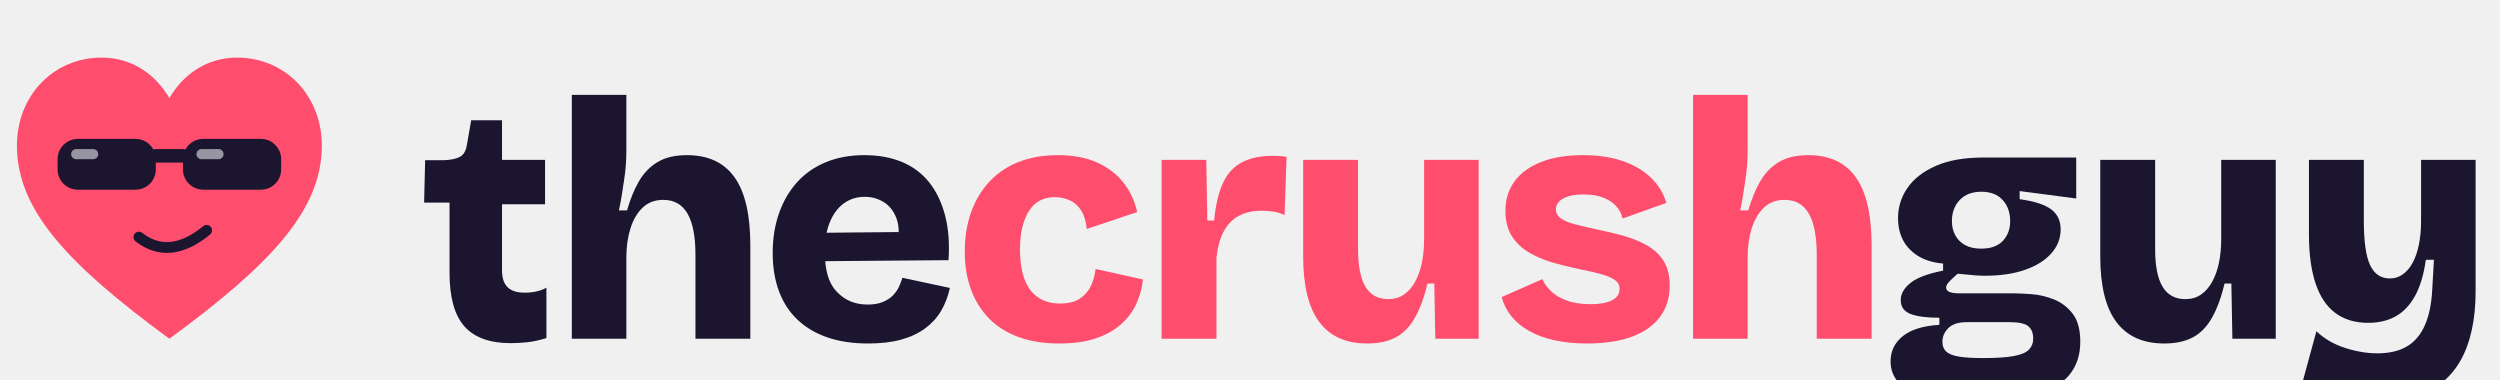
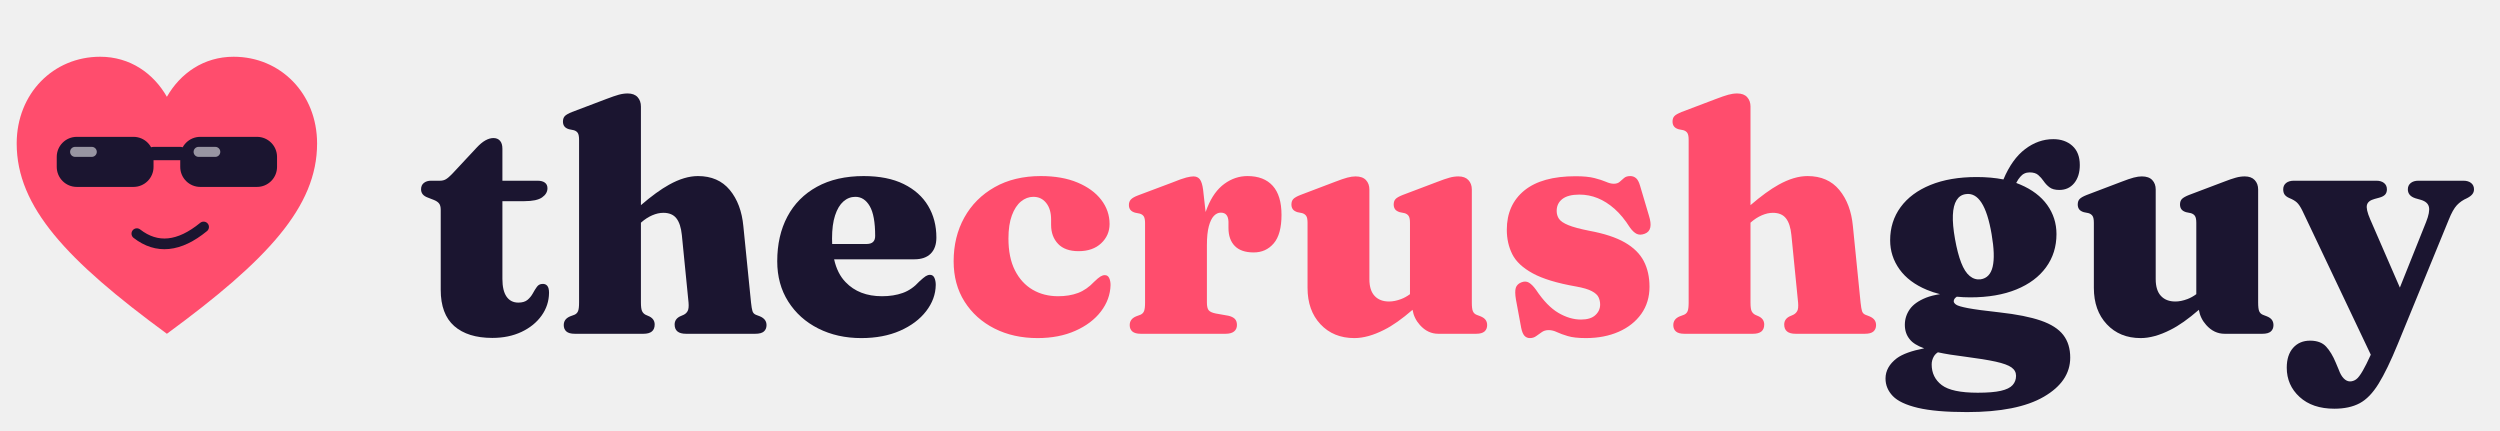
- <svg xmlns="http://www.w3.org/2000/svg" viewBox="0 0 738 112" width="738" height="112" role="img" aria-label="The Crush Guy">
-   <g transform="translate(0 10) scale(1.0)">
+ <svg xmlns="http://www.w3.org/2000/svg" viewBox="0 0 749 129" width="749" height="129" role="img" aria-label="The Crush Guy">
+   <g transform="translate(0 10)">
    <path d="M50 90 C20 68 5 52 5 33 C5 18 16 7 30 7 C39 7 46 12 50 19 C54 12 61 7 70 7 C84 7 95 18 95 33 C95 52 80 68 50 90 Z" fill="#FF4D6D" />
    <rect x="17" y="31" width="29" height="15" rx="6" fill="#1B1530" />
    <rect x="54" y="31" width="29" height="15" rx="6" fill="#1B1530" />
    <rect x="44" y="34" width="12" height="4" rx="2" fill="#1B1530" />
    <rect x="21" y="34" width="8" height="3" rx="1.5" fill="#FFFFFF" opacity="0.55" />
    <rect x="58" y="34" width="8" height="3" rx="1.5" fill="#FFFFFF" opacity="0.55" />
    <path d="M41 60 Q50 67 61 58" stroke="#1B1530" stroke-width="3.2" fill="none" stroke-linecap="round" />
  </g>
-   <path d="M150.8 101.3Q141.5 101.3 137.1 96.35Q132.7 91.4 132.7 80.5V59.8H125.2L125.5 47.3H130.9Q134.1 47.2 135.75 46.3Q137.4 45.4 137.8 42.9L139.1 35.5H148.2V47.2H160.9V60.3H148.2V79.8Q148.2 83.2 149.85 84.8Q151.5 86.4 154.9 86.4Q156.8 86.4 158.5 86.0Q160.2 85.6 161.3 84.9V99.8Q158.1 100.8 155.45 101.05Q152.8 101.3 150.8 101.3Z M168.8 100.0V28.0H184.9V44.5Q184.9 46.5 184.75 48.65Q184.6 50.8 184.25 53.05Q183.9 55.3 183.55 57.6Q183.2 59.9 182.7 62.1H185.1Q186.5 57.2 188.6 53.55Q190.7 49.9 194.1 47.85Q197.5 45.8 202.8 45.8Q212.2 45.8 216.85 52.35Q221.5 58.9 221.5 72.5V100.0H205.3V75.2Q205.3 67.1 202.95 63.05Q200.6 59.0 195.8 59.0Q192.1 59.0 189.7 61.3Q187.3 63.6 186.1 67.45Q184.9 71.3 184.9 76.0V100.0Z M256.2 101.4Q249.6 101.4 244.4 99.65Q239.2 97.9 235.55 94.5Q231.9 91.1 230 86.1Q228.1 81.1 228.1 74.6Q228.1 68.3 229.95 63.0Q231.8 57.7 235.25 53.85Q238.7 50.0 243.75 47.9Q248.8 45.8 255.1 45.8Q261.5 45.8 266.35 47.85Q271.2 49.9 274.35 53.9Q277.5 57.9 279.0 63.65Q280.5 69.4 280.0 76.8L243.6 77.1Q244.1 83.2 247.1 86.2Q250.6 89.9 256.1 89.9Q258.8 89.9 260.6 89.15Q262.4 88.4 263.55 87.25Q264.7 86.1 265.35 84.7Q266.0 83.3 266.4 82.0L280.4 85.0Q279.6 88.7 277.85 91.7Q276.1 94.7 273.15 96.9Q270.2 99.1 266.05 100.25Q261.9 101.4 256.2 101.4ZM244 68.7 265.3 68.5Q265.3 66.0 264.5 64.1Q263.2 61.0 260.7 59.55Q258.2 58.1 255.3 58.1Q251.8 58.1 249.15 60.0Q246.5 61.9 245 65.5Q244.4 66.9 244 68.7Z" fill="#1B1530" />
-   <path d="M312.7 101.4Q305.9 101.4 300.7 99.5Q295.5 97.6 292 94.05Q288.5 90.5 286.65 85.5Q284.8 80.5 284.8 74.3Q284.8 67.9 286.65 62.7Q288.5 57.5 292 53.7Q295.5 49.9 300.6 47.85Q305.7 45.8 312.3 45.8Q318.9 45.8 323.7 47.9Q328.5 50.0 331.55 53.8Q334.6 57.6 335.7 62.6L320.8 67.6Q320.5 64.3 319.2 62.2Q317.9 60.1 315.85 59.15Q313.8 58.2 311.4 58.2Q308.9 58.2 307.0 59.2Q305.1 60.2 303.8 62.2Q302.5 64.2 301.8 67.05Q301.1 69.9 301.1 73.6Q301.1 78.9 302.45 82.45Q303.8 86.0 306.45 87.8Q309.1 89.6 312.9 89.6Q316.8 89.6 319.0 88.0Q321.2 86.4 322.2 84.05Q323.2 81.7 323.4 79.4L337.4 82.5Q337.0 86.2 335.45 89.65Q333.9 93.1 330.9 95.75Q327.9 98.4 323.45 99.9Q319 101.4 312.7 101.4Z M342.9 100.0V47.2H356.1L356.4 65.1H358.4Q359.1 58.1 361.05 53.95Q363.0 49.8 366.65 47.9Q370.3 46.0 375.7 46.0Q376.5 46.0 377.5 46.05Q378.5 46.1 379.8 46.3L379.2 63.5Q377.6 62.7 375.75 62.45Q373.9 62.2 372.5 62.2Q368.6 62.2 365.75 63.7Q362.9 65.2 361.25 68.3Q359.6 71.4 359.1 76.1V100.0Z M403.6 101.4Q394.2 101.4 389.45 95.05Q384.7 88.7 384.7 75.7V47.2H400.9V73.6Q400.9 81.0 403.1 84.65Q405.3 88.3 409.8 88.3Q412.5 88.3 414.45 86.95Q416.4 85.6 417.75 83.15Q419.1 80.7 419.75 77.5Q420.4 74.3 420.4 70.5V47.2H436.5V100.0H423.7L423.4 83.7H421.4Q419.9 89.9 417.65 93.85Q415.4 97.8 412.0 99.6Q408.6 101.4 403.6 101.4Z M468.5 101.4Q463.2 101.4 458.9 100.45Q454.6 99.5 451.4 97.7Q448.2 95.9 446.15 93.35Q444.1 90.8 443.3 87.7L455.3 82.4Q456 84.1 457.75 85.85Q459.5 87.6 462.45 88.7Q465.4 89.8 469.6 89.8Q473.6 89.8 475.85 88.65Q478.1 87.5 478.1 85.3Q478.1 83.7 476.85 82.75Q475.6 81.8 473.1 81.05Q470.6 80.3 466.9 79.6Q463.1 78.8 459.2 77.75Q455.3 76.7 451.9 74.85Q448.5 73.0 446.45 69.95Q444.4 66.9 444.4 62.2Q444.4 57.3 447.0 53.65Q449.6 50.0 454.75 47.9Q459.9 45.8 467.3 45.8Q473.9 45.8 478.9 47.5Q483.9 49.2 487.25 52.35Q490.6 55.5 491.9 59.9L479 64.5Q478.5 62.3 476.95 60.7Q475.4 59.1 473.05 58.25Q470.7 57.4 467.5 57.4Q463.6 57.4 461.45 58.6Q459.3 59.8 459.3 61.8Q459.3 63.4 460.75 64.45Q462.2 65.5 464.9 66.2Q467.6 66.9 471.3 67.7Q475.2 68.5 479.05 69.55Q482.9 70.6 486.05 72.35Q489.2 74.1 491.05 76.95Q492.9 79.8 492.9 84.3Q492.9 89.6 490.1 93.45Q487.3 97.3 481.85 99.35Q476.4 101.4 468.5 101.4Z M499.8 100.0V28.0H515.9V44.5Q515.9 46.5 515.75 48.65Q515.6 50.8 515.25 53.05Q514.9 55.3 514.55 57.6Q514.2 59.9 513.7 62.1H516.1Q517.5 57.2 519.6 53.55Q521.7 49.9 525.1 47.85Q528.5 45.8 533.8 45.8Q543.2 45.8 547.85 52.35Q552.5 58.9 552.5 72.5V100.0H536.3V75.2Q536.3 67.1 533.95 63.05Q531.6 59.0 526.8 59.0Q523.1 59.0 520.7 61.3Q518.3 63.6 517.1 67.45Q515.9 71.3 515.9 76.0V100.0Z" fill="#FF4D6D" />
-   <path d="M583.4 118.5Q574.6 118.5 568.95 117.15Q563.3 115.8 560.7 113.15Q558.1 110.5 558.1 106.7Q558.1 102.1 561.75 99.2Q565.4 96.3 572.5 95.9V93.8Q567.0 93.8 564.05 92.7Q561.1 91.6 561.1 88.6Q561.1 85.8 564.0 83.5Q566.9 81.2 573.6 79.9V77.8Q567.5 77.3 563.9 73.75Q560.3 70.2 560.3 64.4Q560.3 59.5 563.1 55.45Q565.9 51.4 571.5 48.95Q577.1 46.5 585.5 46.5H612.9V58.6L596.2 56.4V58.8Q602.7 59.7 605.5 61.8Q608.3 63.9 608.3 67.7Q608.3 71.7 605.55 74.8Q602.8 77.9 597.8 79.65Q592.8 81.4 585.9 81.4Q584.7 81.4 583.25 81.3Q581.8 81.2 577.9 80.8Q576.3 82.2 575.4 83.15Q574.5 84.1 574.5 84.9Q574.5 85.5 575.0 85.9Q575.5 86.3 576.45 86.45Q577.4 86.6 578.5 86.6H594.6Q596.6 86.6 599.85 86.85Q603.1 87.1 606.35 88.4Q609.6 89.7 611.85 92.6Q614.1 95.5 614.1 100.9Q614.1 106.8 610.8 110.75Q607.5 114.7 600.7 116.6Q593.9 118.5 583.4 118.5ZM585.5 105.7Q591.3 105.7 594.5 105.1Q597.7 104.5 598.95 103.2Q600.2 101.9 600.2 100.0Q600.2 98.2 599.5 97.15Q598.8 96.1 597.7 95.7Q596.6 95.3 595.45 95.2Q594.3 95.1 593.5 95.1H580.6Q576.9 95.1 575.15 96.85Q573.4 98.6 573.4 100.9Q573.4 102.8 574.6 103.85Q575.8 104.9 578.45 105.3Q581.1 105.7 585.5 105.7ZM584.8 73.4Q589.1 73.4 591.25 71.1Q593.4 68.8 593.4 65.3Q593.4 61.5 591.2 59.05Q589.0 56.6 584.9 56.6Q580.8 56.6 578.5 59.05Q576.2 61.5 576.2 65.3Q576.2 67.6 577.2 69.45Q578.2 71.3 580.1 72.35Q582.0 73.4 584.8 73.4Z M638.9 101.4Q629.5 101.4 624.75 95.05Q620.0 88.7 620.0 75.7V47.2H636.2V73.6Q636.2 81.0 638.4 84.65Q640.6 88.3 645.1 88.3Q647.8 88.3 649.75 86.95Q651.7 85.6 653.05 83.15Q654.4 80.7 655.05 77.5Q655.7 74.3 655.7 70.5V47.2H671.8V100.0H659.0L658.7 83.7H656.7Q655.2 89.9 652.95 93.85Q650.7 97.8 647.3 99.6Q643.9 101.4 638.9 101.4Z M702.5 118.4Q698.5 118.4 694.3 117.7Q690.1 117.0 686.35 115.65Q682.6 114.3 679.9 112.1L683.8 97.8Q687.3 101.1 692.25 102.7Q697.2 104.3 701.8 104.3Q707.1 104.3 710.55 102.25Q714.0 100.2 715.85 95.95Q717.7 91.7 718.0 85.4L718.5 76.7H716.1Q715.2 83.2 712.95 87.3Q710.7 91.4 707.25 93.35Q703.8 95.3 699.1 95.3Q693.3 95.3 689.4 92.4Q685.5 89.5 683.55 83.65Q681.6 77.8 681.6 69.1V47.2H697.8V65.1Q697.8 74.3 699.65 78.25Q701.5 82.2 705.5 82.2Q707.6 82.2 709.3 81.0Q711.0 79.8 712.2 77.6Q713.4 75.4 714.05 72.25Q714.7 69.1 714.7 65.2V47.2H730.8V86.0Q730.8 92.3 729.65 97.5Q728.5 102.7 726.25 106.6Q724.0 110.5 720.6 113.15Q717.2 115.8 712.7 117.1Q708.2 118.4 702.5 118.4Z" fill="#1B1530" />
+   <path d="M129.93 59.88 128.21 59.21Q127.15 58.83 126.65 58.21Q126.15 57.59 126.15 56.72Q126.15 55.48 126.99 54.81Q127.82 54.14 129.16 54.14H131.89Q132.85 54.14 133.62 53.68Q134.38 53.23 135.53 52.03L142.81 44.23Q144.2 42.74 145.44 42.05Q146.69 41.36 147.84 41.36Q149.08 41.36 149.8 42.17Q150.52 42.98 150.52 44.56V54.14H161.05Q162.44 54.14 163.23 54.71Q164.02 55.29 164.02 56.39Q164.02 58.02 162.41 59.14Q160.81 60.27 157.12 60.27H150.52V83.58Q150.52 87.07 151.76 88.87Q153.01 90.66 155.3 90.66Q157.07 90.66 158.06 89.83Q159.04 88.99 159.64 87.89Q160.23 86.79 160.86 85.93Q161.48 85.06 162.58 85.06Q163.44 85.02 163.97 85.64Q164.49 86.26 164.49 87.74Q164.45 91.48 162.27 94.54Q160.09 97.61 156.26 99.43Q152.43 101.24 147.5 101.24Q140.13 101.24 136.08 97.68Q132.04 94.11 132.04 86.84V62.85Q132.04 61.56 131.53 60.94Q131.03 60.31 129.93 59.88ZM192.02 31.93V61.46Q196.81 57.35 200.45 55.34Q205.09 52.75 209.11 52.75Q215.19 52.75 218.64 56.91Q222.09 61.08 222.71 67.78L225.01 90.66Q225.2 92.44 225.44 93.2Q225.68 93.97 226.44 94.3L227.69 94.78Q228.69 95.21 229.17 95.86Q229.65 96.51 229.65 97.41Q229.65 98.61 228.86 99.31Q228.07 100 226.3 100H205.52Q202.12 100 202.12 97.22Q202.12 95.64 203.65 94.83L204.85 94.3Q205.62 93.92 206.02 93.18Q206.43 92.44 206.29 90.66L204.28 70.41Q203.94 67.06 202.65 65.41Q201.36 63.76 198.72 63.76Q197.14 63.76 195.42 64.5Q193.7 65.24 192.12 66.63L192.02 66.73V90.66Q192.02 92.48 192.36 93.2Q192.69 93.92 193.41 94.3L194.61 94.83Q196.14 95.64 196.14 97.22Q196.14 100 192.79 100H172.2Q170.48 100 169.69 99.31Q168.9 98.61 168.9 97.41Q168.9 96.51 169.35 95.86Q169.81 95.21 170.81 94.78L172.11 94.3Q172.87 93.97 173.18 93.23Q173.49 92.48 173.49 90.66V41.88Q173.49 40.45 173.11 39.85Q172.73 39.25 171.91 39.01L170.48 38.72Q169.52 38.44 169.09 37.86Q168.66 37.29 168.66 36.43Q168.66 35.37 169.23 34.77Q169.81 34.18 171.39 33.55L181.73 29.63Q183.98 28.77 185.37 28.38Q186.76 28 188.05 28Q190.01 28 191.02 29.1Q192.02 30.2 192.02 31.93ZM280.54 71.18Q280.54 74.29 278.84 75.99Q277.14 77.69 273.93 77.69H249.9Q250.86 82 253.35 84.54Q257.37 88.75 264.26 88.75Q267.71 88.75 270.46 87.77Q273.21 86.79 275.46 84.3Q276.71 83.15 277.35 82.74Q278 82.34 278.62 82.34Q279.53 82.34 279.94 83.22Q280.35 84.11 280.35 85.35Q280.3 89.56 277.47 93.23Q274.65 96.89 269.65 99.09Q264.64 101.29 258.04 101.29Q250.86 101.29 245.16 98.42Q239.46 95.55 236.16 90.35Q232.86 85.16 232.86 78.27Q232.86 70.61 235.9 64.89Q238.94 59.16 244.75 55.96Q250.57 52.75 258.76 52.75Q265.89 52.75 270.75 55.14Q275.61 57.54 278.07 61.68Q280.54 65.82 280.54 71.18ZM259.62 73.1Q262.2 73.1 262.2 70.7Q262.2 64.53 260.57 61.75Q258.95 58.97 256.27 58.97Q254.26 58.97 252.68 60.36Q251.1 61.75 250.19 64.53Q249.28 67.3 249.28 71.47Q249.28 72.28 249.32 73.1Z" fill="#1B1530" />
+   <path d="M332.43 67.11Q332.43 70.51 329.92 72.88Q327.4 75.25 323.14 75.25Q319.07 75.25 316.99 73.05Q314.91 70.85 314.91 67.4V65.77Q314.91 62.66 313.45 60.82Q311.99 58.97 309.6 58.97Q307.59 58.97 305.89 60.36Q304.19 61.75 303.16 64.53Q302.13 67.3 302.13 71.47Q302.13 77.16 304.07 80.99Q306.01 84.82 309.36 86.79Q312.71 88.75 317.02 88.75Q320.37 88.75 322.98 87.77Q325.59 86.79 327.84 84.39Q329.03 83.24 329.7 82.84Q330.37 82.43 330.99 82.43Q331.9 82.43 332.31 83.29Q332.72 84.15 332.72 85.4Q332.62 89.66 329.85 93.3Q327.07 96.94 322.16 99.11Q317.26 101.29 310.84 101.29Q303.61 101.29 297.94 98.42Q292.27 95.55 288.99 90.38Q285.71 85.21 285.71 78.27Q285.71 70.94 288.91 65.17Q292.12 59.4 297.99 56.08Q303.85 52.75 311.85 52.75Q318.21 52.75 322.83 54.69Q327.45 56.63 329.94 59.88Q332.43 63.14 332.43 67.11ZM360.44 56.77 361.2 63.52Q361.44 62.8 361.73 62.13Q363.64 57.39 366.83 55.07Q370.01 52.75 373.74 52.75Q378.68 52.75 381.31 55.67Q383.94 58.59 383.94 64.38Q383.94 70.18 381.62 72.9Q379.3 75.63 375.61 75.63Q371.83 75.63 369.94 73.69Q368.05 71.76 368.05 68.31V66.39Q368 65.1 367.45 64.41Q366.9 63.71 365.75 63.71Q364.6 63.71 363.67 64.69Q362.73 65.68 362.16 67.81Q361.59 69.94 361.59 73.43V90.66Q361.59 92.24 362.09 92.91Q362.59 93.59 364.22 93.92L368 94.59Q369.29 94.88 369.94 95.52Q370.59 96.17 370.59 97.37Q370.59 98.61 369.72 99.31Q368.86 100 367.19 100H341.77Q340.04 100 339.25 99.31Q338.46 98.61 338.46 97.41Q338.46 96.51 338.92 95.86Q339.37 95.21 340.38 94.78L341.67 94.3Q342.44 93.97 342.75 93.23Q343.06 92.48 343.06 90.71V66.87Q343.06 65.44 342.68 64.84Q342.29 64.24 341.48 64L340.04 63.71Q339.09 63.43 338.65 62.85Q338.22 62.28 338.22 61.41Q338.22 60.41 338.82 59.76Q339.42 59.12 340.95 58.54L351.01 54.76Q354.07 53.52 355.43 53.18Q356.8 52.85 357.56 52.85Q358.81 52.85 359.48 53.73Q360.15 54.62 360.44 56.77ZM391.74 86.26V66.73Q391.74 65.29 391.34 64.69Q390.93 64.1 390.16 63.86L388.73 63.57Q387.77 63.28 387.34 62.71Q386.91 62.13 386.91 61.27Q386.91 60.22 387.48 59.62Q388.06 59.02 389.64 58.4L399.98 54.47Q402.32 53.56 403.69 53.2Q405.05 52.85 406.11 52.85Q408.21 52.85 409.24 53.95Q410.27 55.05 410.27 56.77V83.63Q410.27 86.98 411.83 88.65Q413.38 90.33 416.16 90.33Q417.84 90.33 419.75 89.61Q421.14 89.09 422.43 88.13V66.73Q422.43 65.29 422.02 64.69Q421.62 64.1 420.8 63.86L419.37 63.57Q418.41 63.28 417.98 62.71Q417.55 62.13 417.55 61.27Q417.55 60.22 418.12 59.62Q418.7 59.02 420.28 58.4L430.66 54.47Q432.87 53.61 434.26 53.23Q435.64 52.85 436.94 52.85Q438.9 52.85 439.93 53.95Q440.96 55.05 440.96 56.77V90.66Q440.96 92.48 441.27 93.23Q441.58 93.97 442.35 94.3L443.59 94.78Q444.64 95.21 445.1 95.86Q445.55 96.51 445.55 97.41Q445.55 98.61 444.76 99.31Q443.97 100 442.25 100H430.9Q427.74 100 425.4 97.37Q423.63 95.4 423.2 92.82Q418.46 96.94 414.72 98.8Q409.84 101.29 405.77 101.29Q399.5 101.29 395.62 97.15Q391.74 93.01 391.74 86.26ZM473.65 95.74Q476.53 95.74 477.96 94.42Q479.4 93.11 479.4 91.24Q479.4 90.09 478.94 89.09Q478.49 88.08 476.93 87.24Q475.38 86.4 472.17 85.83Q463.7 84.35 459.22 81.9Q454.74 79.46 453.09 76.18Q451.44 72.9 451.44 68.84Q451.44 61.37 456.68 57.08Q461.93 52.8 472.03 52.8Q475.57 52.8 477.7 53.35Q479.83 53.9 481.15 54.47Q482.46 55.05 483.47 55.05Q484.62 55.05 485.26 54.47Q485.91 53.9 486.58 53.32Q487.25 52.75 488.45 52.75Q489.4 52.75 490.15 53.37Q490.89 53.99 491.37 55.67L494 64.53Q494.72 66.78 494.43 68.14Q494.14 69.51 492.76 70.03Q491.37 70.56 490.34 70.06Q489.31 69.55 488.3 68.12Q486.15 64.72 483.71 62.56Q481.27 60.41 478.66 59.36Q476.05 58.3 473.18 58.3Q469.78 58.3 468.08 59.62Q466.38 60.94 466.38 63.19Q466.38 64.53 467.07 65.56Q467.77 66.59 469.87 67.45Q471.98 68.31 476.05 69.12Q482.85 70.37 486.8 72.64Q490.74 74.91 492.47 78.22Q494.19 81.52 494.19 85.93Q494.19 90.57 491.73 94.04Q489.26 97.51 484.95 99.4Q480.64 101.29 475.14 101.29Q471.69 101.29 469.7 100.69Q467.72 100.1 466.45 99.5Q465.18 98.9 463.98 98.9Q462.79 98.9 461.93 99.5Q461.06 100.1 460.25 100.69Q459.44 101.29 458.34 101.29Q457.38 101.29 456.73 100.6Q456.09 99.9 455.75 98.23L454.17 89.71Q453.79 87.41 454.12 86.28Q454.46 85.16 455.7 84.63Q457.04 84.06 458.07 84.68Q459.1 85.3 460.2 86.84Q463.46 91.72 466.88 93.73Q470.3 95.74 473.65 95.74ZM524.45 31.93V61.46Q529.23 57.35 532.87 55.34Q537.52 52.75 541.54 52.75Q547.62 52.75 551.06 56.91Q554.51 61.08 555.13 67.78L557.43 90.66Q557.62 92.44 557.86 93.2Q558.1 93.97 558.87 94.3L560.11 94.78Q561.12 95.21 561.6 95.86Q562.07 96.51 562.07 97.41Q562.07 98.61 561.28 99.31Q560.49 100 558.72 100H537.95Q534.55 100 534.55 97.22Q534.55 95.64 536.08 94.83L537.28 94.3Q538.04 93.92 538.45 93.18Q538.86 92.44 538.71 90.66L536.7 70.41Q536.37 67.06 535.07 65.41Q533.78 63.76 531.15 63.76Q529.57 63.76 527.85 64.5Q526.12 65.24 524.54 66.63L524.45 66.73V90.66Q524.45 92.48 524.78 93.2Q525.12 93.92 525.84 94.3L527.03 94.83Q528.56 95.64 528.56 97.22Q528.56 100 525.21 100H504.63Q502.9 100 502.11 99.31Q501.32 98.61 501.32 97.41Q501.32 96.51 501.78 95.86Q502.23 95.21 503.24 94.78L504.53 94.3Q505.3 93.97 505.61 93.23Q505.92 92.48 505.92 90.66V41.88Q505.92 40.45 505.54 39.85Q505.15 39.25 504.34 39.01L502.9 38.72Q501.95 38.44 501.52 37.86Q501.09 37.29 501.09 36.43Q501.09 35.37 501.66 34.77Q502.23 34.18 503.81 33.55L514.15 29.63Q516.4 28.77 517.79 28.38Q519.18 28 520.47 28Q522.44 28 523.44 29.1Q524.45 30.2 524.45 31.93Z" fill="#FF4D6D" />
+   <path d="M599.08 93.59Q592.52 92.87 589.62 92.32Q586.73 91.77 586.03 91.26Q585.34 90.76 585.34 90.28Q585.34 89.76 585.77 89.28Q585.96 89.09 586.25 88.89Q588.16 89.09 590.27 89.09Q598.31 89.09 604.11 86.72Q609.9 84.35 613.01 80.06Q616.12 75.78 616.12 70.13Q616.12 65.29 613.35 61.41Q610.57 57.54 605.26 55.29Q604.68 55.05 604.06 54.81Q604.68 53.61 605.26 52.99Q606.36 51.65 608.08 51.65Q609.76 51.65 610.66 52.44Q611.57 53.23 612.29 54.28Q613.01 55.34 614.04 56.12Q615.07 56.91 616.98 56.91Q619.76 56.91 621.44 54.86Q623.11 52.8 623.11 49.45Q623.11 45.71 620.89 43.7Q618.66 41.69 615.16 41.69Q610.66 41.69 606.74 44.66Q602.81 47.63 600.23 53.76Q596.59 53.04 592.19 53.04Q584.19 53.04 578.37 55.41Q572.56 57.78 569.42 62.06Q566.29 66.35 566.29 71.99Q566.29 76.78 569.09 80.68Q571.89 84.59 577.3 86.84Q579.12 87.6 581.22 88.13Q578.78 88.51 577.06 89.18Q573.61 90.57 572.15 92.68Q570.69 94.78 570.69 97.32Q570.69 99.9 572.18 101.68Q573.42 103.26 576.48 104.36Q570.84 105.46 568.3 107.32Q564.9 109.91 564.9 113.4Q564.9 116.37 567.08 118.65Q569.26 120.92 574.59 122.19Q579.93 123.46 589.31 123.46Q604.44 123.46 612.34 118.86Q620.24 114.27 620.24 107.13Q620.24 103.06 618.16 100.36Q616.07 97.65 611.43 96.05Q606.79 94.45 599.08 93.59ZM588.93 58.16Q591.71 57.73 593.65 60.72Q595.59 63.71 596.69 70.18Q597.79 76.59 597 79.92Q596.21 83.24 593.43 83.68Q591.61 83.91 590.13 82.69Q588.64 81.47 587.57 78.7Q586.49 75.92 585.72 71.61Q584.96 67.35 585.08 64.45Q585.2 61.56 586.18 59.98Q587.16 58.4 588.93 58.16ZM580.6 105.55Q583.9 106.27 588.64 106.85Q594.53 107.61 597.91 108.35Q601.28 109.1 602.65 110.08Q604.01 111.06 604.01 112.59Q604.01 114.22 602.98 115.37Q601.95 116.52 599.46 117.09Q596.97 117.66 592.52 117.66Q584.77 117.66 581.75 115.37Q578.73 113.07 578.73 109.19Q578.73 107.9 579.4 106.75Q579.88 105.98 580.6 105.55ZM627.32 86.26V66.73Q627.32 65.29 626.92 64.69Q626.51 64.1 625.74 63.86L624.31 63.57Q623.35 63.28 622.92 62.71Q622.49 62.13 622.49 61.27Q622.49 60.22 623.06 59.62Q623.64 59.02 625.22 58.4L635.56 54.47Q637.9 53.56 639.27 53.2Q640.63 52.85 641.69 52.85Q643.79 52.85 644.82 53.95Q645.85 55.05 645.85 56.77V83.63Q645.85 86.98 647.41 88.65Q648.96 90.33 651.74 90.33Q653.41 90.33 655.33 89.61Q656.72 89.09 658.01 88.13V66.73Q658.01 65.29 657.6 64.69Q657.2 64.1 656.38 63.86L654.95 63.57Q653.99 63.28 653.56 62.71Q653.13 62.13 653.13 61.27Q653.13 60.22 653.7 59.62Q654.28 59.02 655.86 58.4L666.24 54.47Q668.45 53.61 669.84 53.23Q671.22 52.85 672.52 52.85Q674.48 52.85 675.51 53.95Q676.54 55.05 676.54 56.77V90.66Q676.54 92.48 676.85 93.23Q677.16 93.97 677.93 94.3L679.17 94.78Q680.22 95.21 680.68 95.86Q681.13 96.51 681.13 97.41Q681.13 98.61 680.34 99.31Q679.55 100 677.83 100H666.48Q663.32 100 660.98 97.37Q659.21 95.4 658.78 92.82Q654.04 96.94 650.3 98.8Q645.42 101.29 641.35 101.29Q635.08 101.29 631.2 97.15Q627.32 93.01 627.32 86.26ZM710.29 106.27 689.8 63.14Q688.94 61.37 688.1 60.62Q687.26 59.88 685.82 59.31Q684.87 58.88 684.46 58.28Q684.05 57.68 684.05 56.72Q684.05 55.53 684.91 54.83Q685.78 54.14 687.26 54.14H711.96Q713.4 54.14 714.26 54.83Q715.12 55.53 715.12 56.72Q715.12 57.68 714.6 58.28Q714.07 58.88 712.87 59.21L711.44 59.6Q709.47 60.12 709.14 61.39Q708.8 62.66 710.1 65.68L719 86.16L726.85 66.54Q728.05 63.52 727.71 62.01Q727.38 60.51 725.32 59.88L723.64 59.4Q722.49 59.02 721.94 58.35Q721.39 57.68 721.39 56.72Q721.39 55.53 722.26 54.83Q723.12 54.14 724.55 54.14H738.01Q739.49 54.14 740.35 54.83Q741.21 55.53 741.21 56.72Q741.21 57.54 740.73 58.16Q740.26 58.78 739.15 59.36Q737.29 60.17 736.07 61.49Q734.85 62.8 733.65 65.82L718.38 103.06Q715.22 110.77 712.61 114.98Q710 119.2 706.94 120.82Q703.87 122.45 699.37 122.45Q692.81 122.45 688.96 118.93Q685.11 115.41 685.11 110.15Q685.11 106.37 687.02 104.21Q688.94 102.06 692.1 102.06Q695.26 102.06 696.91 103.85Q698.56 105.65 699.8 108.66L700.71 110.82Q701.29 112.45 702.17 113.36Q703.06 114.27 704.06 114.27Q705.02 114.27 705.88 113.67Q706.74 113.07 707.89 111.06Q708.85 109.43 710.29 106.27Z" fill="#1B1530" />
</svg>
